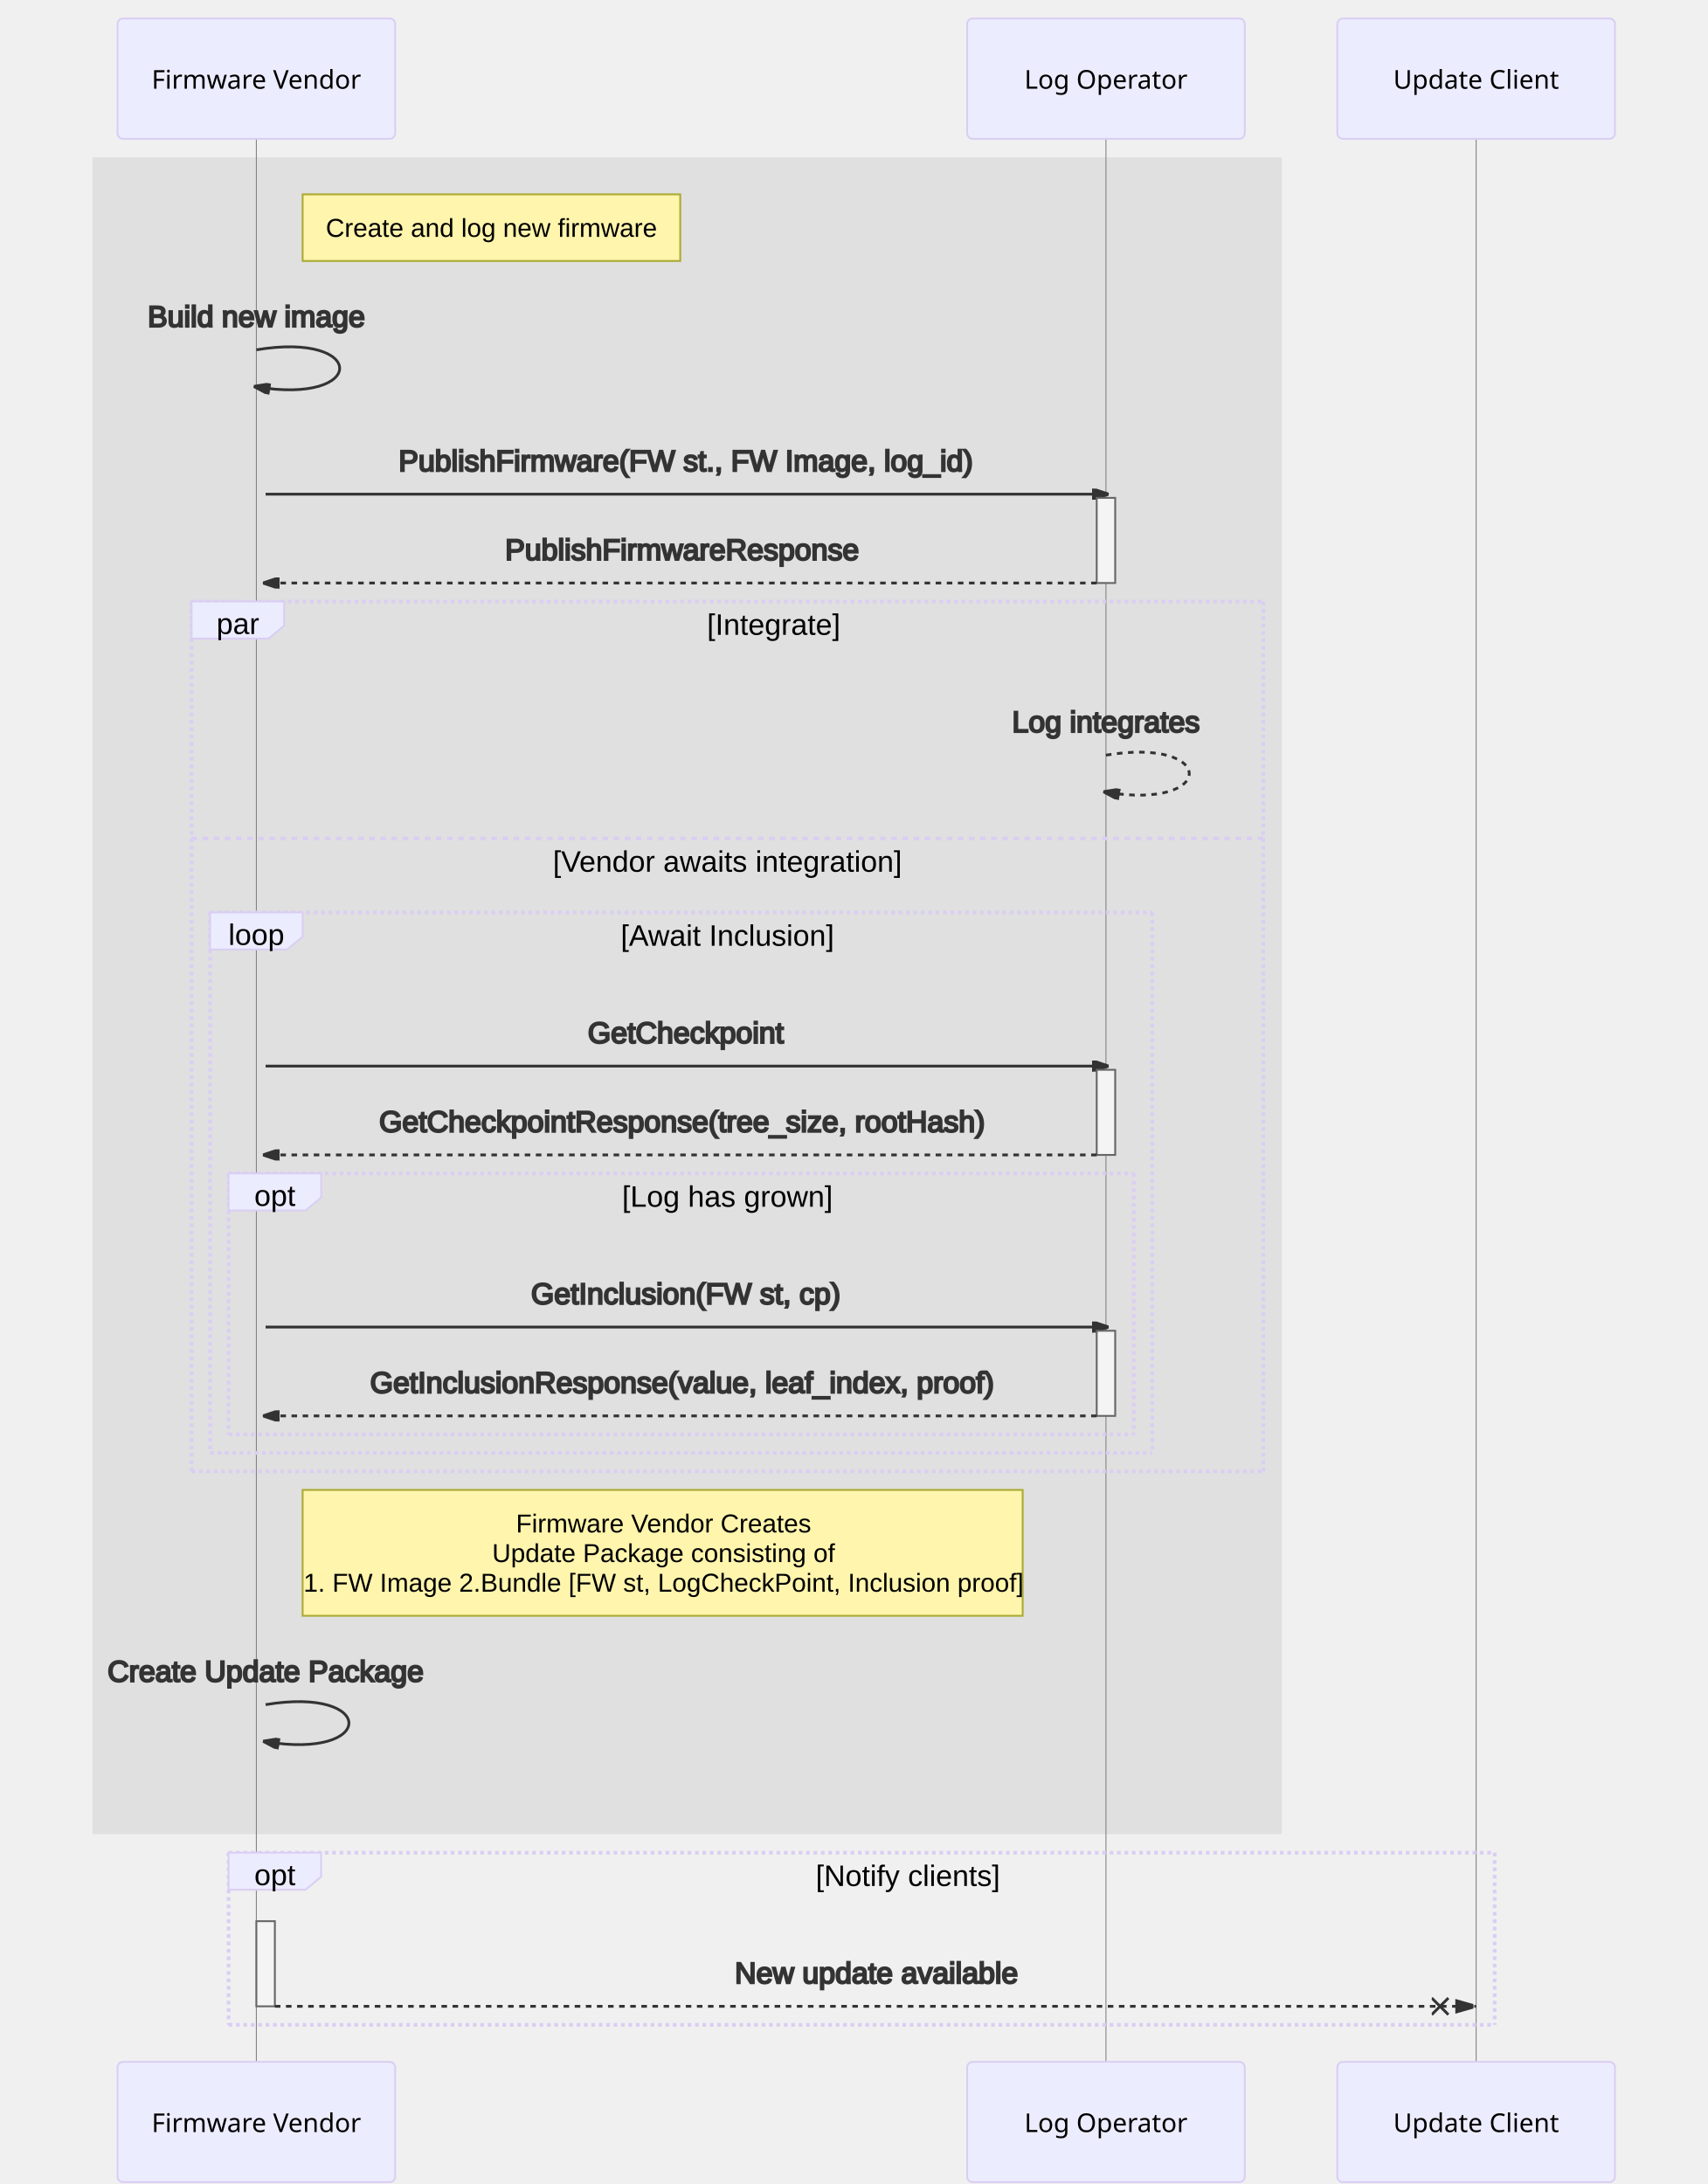
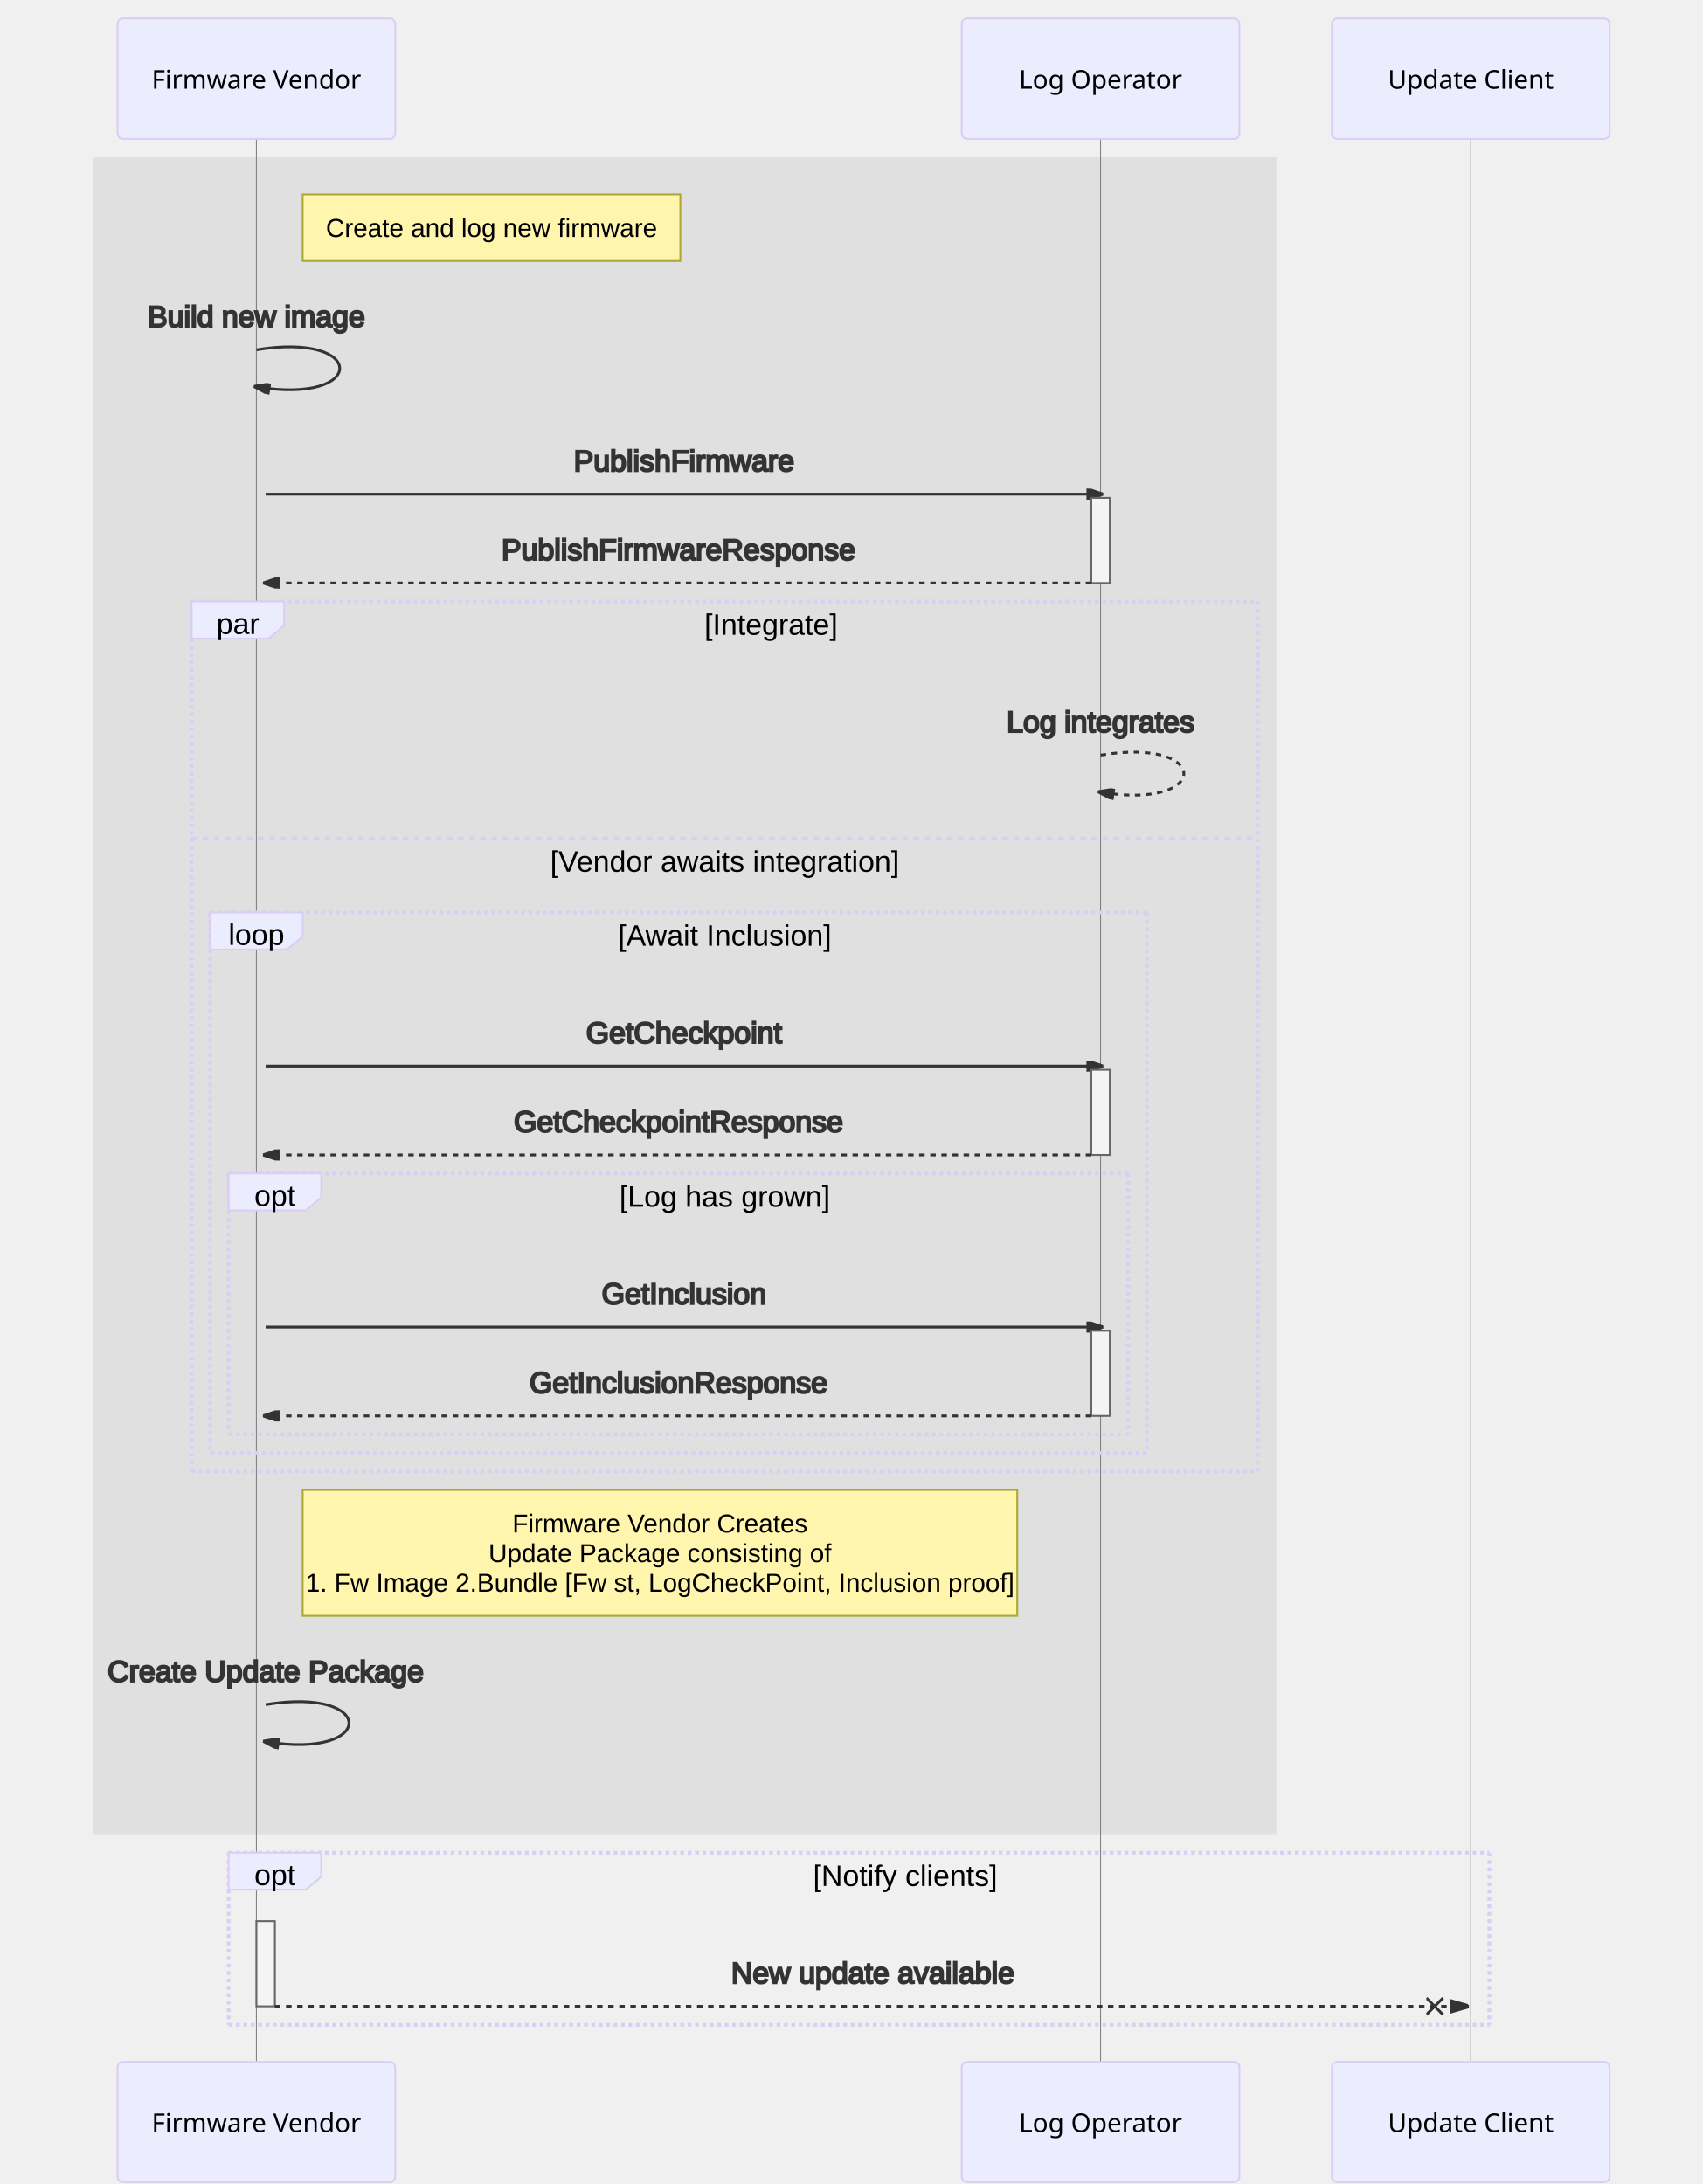
- <svg xmlns="http://www.w3.org/2000/svg" id="mermaid-1607025425317" width="100%" height="1180" style="max-width: 922.5px;" viewBox="-63.5 -10 922.5 1180">
-   <rect x="-13.5" y="75" fill="rgba(80,80,80,0.1)" width="642.5" height="906" class="rect" />
-   <style>#mermaid-1607025425317{font-family:"trebuchet ms",verdana,arial;font-size:16px;fill:#333;}#mermaid-1607025425317 .error-icon{fill:#552222;}#mermaid-1607025425317 .error-text{fill:#552222;stroke:#552222;}#mermaid-1607025425317 .edge-thickness-normal{stroke-width:2px;}#mermaid-1607025425317 .edge-thickness-thick{stroke-width:3.5px;}#mermaid-1607025425317 .edge-pattern-solid{stroke-dasharray:0;}#mermaid-1607025425317 .edge-pattern-dashed{stroke-dasharray:3;}#mermaid-1607025425317 .edge-pattern-dotted{stroke-dasharray:2;}#mermaid-1607025425317 .marker{fill:#333333;}#mermaid-1607025425317 .marker.cross{stroke:#333333;}#mermaid-1607025425317 svg{font-family:"trebuchet ms",verdana,arial;font-size:16px;}#mermaid-1607025425317 .actor{stroke:hsl(259.626,59.777%,87.902%);fill:#ECECFF;}#mermaid-1607025425317 text.actor &gt; tspan{fill:black;stroke:none;}#mermaid-1607025425317 .actor-line{stroke:grey;}#mermaid-1607025425317 .messageLine0{stroke-width:1.5;stroke-dasharray:none;stroke:#333;}#mermaid-1607025425317 .messageLine1{stroke-width:1.5;stroke-dasharray:2,2;stroke:#333;}#mermaid-1607025425317 #arrowhead path{fill:#333;stroke:#333;}#mermaid-1607025425317 .sequenceNumber{fill:white;}#mermaid-1607025425317 #sequencenumber{fill:#333;}#mermaid-1607025425317 #crosshead path{fill:#333;stroke:#333;}#mermaid-1607025425317 .messageText{fill:#333;stroke:#333;}#mermaid-1607025425317 .labelBox{stroke:hsl(259.626,59.777%,87.902%);fill:#ECECFF;}#mermaid-1607025425317 .labelText,#mermaid-1607025425317 .labelText &gt; tspan{fill:black;stroke:none;}#mermaid-1607025425317 .loopText,#mermaid-1607025425317 .loopText &gt; tspan{fill:black;stroke:none;}#mermaid-1607025425317 .loopLine{stroke-width:2px;stroke-dasharray:2,2;stroke:hsl(259.626,59.777%,87.902%);fill:hsl(259.626,59.777%,87.902%);}#mermaid-1607025425317 .note{stroke:#aaaa33;fill:#fff5ad;}#mermaid-1607025425317 .noteText,#mermaid-1607025425317 .noteText &gt; tspan{fill:black;stroke:none;}#mermaid-1607025425317 .activation0{fill:#f4f4f4;stroke:#666;}#mermaid-1607025425317 .activation1{fill:#f4f4f4;stroke:#666;}#mermaid-1607025425317 .activation2{fill:#f4f4f4;stroke:#666;}#mermaid-1607025425317:root{--mermaid-font-family:"trebuchet ms",verdana,arial;}#mermaid-1607025425317 sequence{fill:apa;}</style>
+ <svg xmlns="http://www.w3.org/2000/svg" id="mermaid-1607087890510" width="100%" height="1180" style="max-width: 919.5px;" viewBox="-63.5 -10 919.5 1180">
+   <rect x="-13.5" y="75" fill="rgba(80,80,80,0.1)" width="639.5" height="906" class="rect" />
+   <style>#mermaid-1607087890510{font-family:"trebuchet ms",verdana,arial;font-size:16px;fill:#333;}#mermaid-1607087890510 .error-icon{fill:#552222;}#mermaid-1607087890510 .error-text{fill:#552222;stroke:#552222;}#mermaid-1607087890510 .edge-thickness-normal{stroke-width:2px;}#mermaid-1607087890510 .edge-thickness-thick{stroke-width:3.5px;}#mermaid-1607087890510 .edge-pattern-solid{stroke-dasharray:0;}#mermaid-1607087890510 .edge-pattern-dashed{stroke-dasharray:3;}#mermaid-1607087890510 .edge-pattern-dotted{stroke-dasharray:2;}#mermaid-1607087890510 .marker{fill:#333333;}#mermaid-1607087890510 .marker.cross{stroke:#333333;}#mermaid-1607087890510 svg{font-family:"trebuchet ms",verdana,arial;font-size:16px;}#mermaid-1607087890510 .actor{stroke:hsl(259.626,59.777%,87.902%);fill:#ECECFF;}#mermaid-1607087890510 text.actor &gt; tspan{fill:black;stroke:none;}#mermaid-1607087890510 .actor-line{stroke:grey;}#mermaid-1607087890510 .messageLine0{stroke-width:1.5;stroke-dasharray:none;stroke:#333;}#mermaid-1607087890510 .messageLine1{stroke-width:1.5;stroke-dasharray:2,2;stroke:#333;}#mermaid-1607087890510 #arrowhead path{fill:#333;stroke:#333;}#mermaid-1607087890510 .sequenceNumber{fill:white;}#mermaid-1607087890510 #sequencenumber{fill:#333;}#mermaid-1607087890510 #crosshead path{fill:#333;stroke:#333;}#mermaid-1607087890510 .messageText{fill:#333;stroke:#333;}#mermaid-1607087890510 .labelBox{stroke:hsl(259.626,59.777%,87.902%);fill:#ECECFF;}#mermaid-1607087890510 .labelText,#mermaid-1607087890510 .labelText &gt; tspan{fill:black;stroke:none;}#mermaid-1607087890510 .loopText,#mermaid-1607087890510 .loopText &gt; tspan{fill:black;stroke:none;}#mermaid-1607087890510 .loopLine{stroke-width:2px;stroke-dasharray:2,2;stroke:hsl(259.626,59.777%,87.902%);fill:hsl(259.626,59.777%,87.902%);}#mermaid-1607087890510 .note{stroke:#aaaa33;fill:#fff5ad;}#mermaid-1607087890510 .noteText,#mermaid-1607087890510 .noteText &gt; tspan{fill:black;stroke:none;}#mermaid-1607087890510 .activation0{fill:#f4f4f4;stroke:#666;}#mermaid-1607087890510 .activation1{fill:#f4f4f4;stroke:#666;}#mermaid-1607087890510 .activation2{fill:#f4f4f4;stroke:#666;}#mermaid-1607087890510:root{--mermaid-font-family:"trebuchet ms",verdana,arial;}#mermaid-1607087890510 sequence{fill:apa;}</style>
  <g />
  <g>
-     <line id="actor300" x1="75" y1="5" x2="75" y2="1169" class="actor-line" stroke-width="0.5px" stroke="#999" />
+     <line id="actor1770" x1="75" y1="5" x2="75" y2="1169" class="actor-line" stroke-width="0.5px" stroke="#999" />
    <rect x="0" y="0" fill="#eaeaea" stroke="#666" width="150" height="65" rx="3" ry="3" class="actor" />
    <text x="75" y="32.5" dominant-baseline="central" alignment-baseline="central" class="actor" style="text-anchor: middle; font-size: 14px; font-weight: 400; font-family: Open-Sans, sans-serif;">
      <tspan x="75" dy="0">Firmware Vendor</tspan>
    </text>
  </g>
  <g>
-     <line id="actor301" x1="534" y1="5" x2="534" y2="1169" class="actor-line" stroke-width="0.5px" stroke="#999" />
-     <rect x="459" y="0" fill="#eaeaea" stroke="#666" width="150" height="65" rx="3" ry="3" class="actor" />
-     <text x="534" y="32.5" dominant-baseline="central" alignment-baseline="central" class="actor" style="text-anchor: middle; font-size: 14px; font-weight: 400; font-family: Open-Sans, sans-serif;">
-       <tspan x="534" dy="0">Log Operator</tspan>
+     <line id="actor1771" x1="531" y1="5" x2="531" y2="1169" class="actor-line" stroke-width="0.5px" stroke="#999" />
+     <rect x="456" y="0" fill="#eaeaea" stroke="#666" width="150" height="65" rx="3" ry="3" class="actor" />
+     <text x="531" y="32.5" dominant-baseline="central" alignment-baseline="central" class="actor" style="text-anchor: middle; font-size: 14px; font-weight: 400; font-family: Open-Sans, sans-serif;">
+       <tspan x="531" dy="0">Log Operator</tspan>
    </text>
  </g>
  <g>
-     <line id="actor302" x1="734" y1="5" x2="734" y2="1169" class="actor-line" stroke-width="0.5px" stroke="#999" />
-     <rect x="659" y="0" fill="#eaeaea" stroke="#666" width="150" height="65" rx="3" ry="3" class="actor" />
-     <text x="734" y="32.5" dominant-baseline="central" alignment-baseline="central" class="actor" style="text-anchor: middle; font-size: 14px; font-weight: 400; font-family: Open-Sans, sans-serif;">
-       <tspan x="734" dy="0">Update Client</tspan>
+     <line id="actor1772" x1="731" y1="5" x2="731" y2="1169" class="actor-line" stroke-width="0.5px" stroke="#999" />
+     <rect x="656" y="0" fill="#eaeaea" stroke="#666" width="150" height="65" rx="3" ry="3" class="actor" />
+     <text x="731" y="32.5" dominant-baseline="central" alignment-baseline="central" class="actor" style="text-anchor: middle; font-size: 14px; font-weight: 400; font-family: Open-Sans, sans-serif;">
+       <tspan x="731" dy="0">Update Client</tspan>
    </text>
  </g>
  <defs>
    <marker id="arrowhead" refX="5" refY="2" markerWidth="6" markerHeight="4" orient="auto">
      <path d="M 0,0 V 4 L6,2 Z" />
    </marker>
  </defs>
  <defs>
    <marker id="crosshead" markerWidth="15" markerHeight="8" orient="auto" refX="16" refY="4">
      <path fill="black" stroke="#000000" stroke-width="1px" d="M 9,2 V 6 L16,4 Z" style="stroke-dasharray: 0, 0;" />
      <path fill="none" stroke="#000000" stroke-width="1px" d="M 0,1 L 6,7 M 6,1 L 0,7" style="stroke-dasharray: 0, 0;" />
    </marker>
  </defs>
  <defs>
    <marker id="sequencenumber" refX="15" refY="15" markerWidth="60" markerHeight="40" orient="auto">
      <circle cx="15" cy="15" r="6" />
    </marker>
  </defs>
  <g>
    <rect x="100" y="95" fill="#EDF2AE" stroke="#666" width="204" height="36" rx="0" ry="0" class="note" />
    <text x="202" y="100" text-anchor="middle" dominant-baseline="middle" alignment-baseline="middle" class="noteText" dy="1em" style="font-family: &quot;trebuchet ms&quot;, verdana, arial; font-size: 14px; font-weight: 400;">
      <tspan x="202">Create and log new firmware</tspan>
    </text>
  </g>
  <text x="75" y="146" text-anchor="middle" dominant-baseline="middle" alignment-baseline="middle" class="messageText" dy="1em" style="font-family: &quot;trebuchet ms&quot;, verdana, arial; font-size: 16px; font-weight: 400;">Build new image</text>
  <path d="M 75,179 C 135,169 135,209 75,199" class="messageLine0" stroke-width="2" stroke="none" marker-end="url(#arrowhead)" style="fill: none;" />
  <g />
-   <text x="307" y="224" text-anchor="middle" dominant-baseline="middle" alignment-baseline="middle" class="messageText" dy="1em" style="font-family: &quot;trebuchet ms&quot;, verdana, arial; font-size: 16px; font-weight: 400;">PublishFirmware(FW st., FW Image, log_id)</text>
-   <line x1="80" y1="257" x2="534" y2="257" class="messageLine0" stroke-width="2" stroke="none" marker-end="url(#arrowhead)" style="fill: none;" />
+   <text x="306" y="224" text-anchor="middle" dominant-baseline="middle" alignment-baseline="middle" class="messageText" dy="1em" style="font-family: &quot;trebuchet ms&quot;, verdana, arial; font-size: 16px; font-weight: 400;">PublishFirmware</text>
+   <line x1="80" y1="257" x2="531" y2="257" class="messageLine0" stroke-width="2" stroke="none" marker-end="url(#arrowhead)" style="fill: none;" />
  <g>
-     <rect x="529" y="259" fill="#EDF2AE" stroke="#666" width="10" height="46" rx="0" ry="0" class="activation0" />
+     <rect x="526" y="259" fill="#EDF2AE" stroke="#666" width="10" height="46" rx="0" ry="0" class="activation0" />
  </g>
-   <text x="305" y="272" text-anchor="middle" dominant-baseline="middle" alignment-baseline="middle" class="messageText" dy="1em" style="font-family: &quot;trebuchet ms&quot;, verdana, arial; font-size: 16px; font-weight: 400;">PublishFirmwareResponse</text>
-   <line x1="529" y1="305" x2="80" y2="305" class="messageLine1" stroke-width="2" stroke="none" marker-end="url(#arrowhead)" style="stroke-dasharray: 3, 3; fill: none;" />
-   <text x="534" y="365" text-anchor="middle" dominant-baseline="middle" alignment-baseline="middle" class="messageText" dy="1em" style="font-family: &quot;trebuchet ms&quot;, verdana, arial; font-size: 16px; font-weight: 400;">Log integrates</text>
-   <path d="M 534,398 C 594,388 594,428 534,418" class="messageLine1" stroke-width="2" stroke="none" marker-end="url(#arrowhead)" style="stroke-dasharray: 3, 3; fill: none;" />
-   <text x="307" y="533" text-anchor="middle" dominant-baseline="middle" alignment-baseline="middle" class="messageText" dy="1em" style="font-family: &quot;trebuchet ms&quot;, verdana, arial; font-size: 16px; font-weight: 400;">GetCheckpoint</text>
-   <line x1="80" y1="566" x2="534" y2="566" class="messageLine0" stroke-width="2" stroke="none" marker-end="url(#arrowhead)" style="fill: none;" />
+   <text x="303" y="272" text-anchor="middle" dominant-baseline="middle" alignment-baseline="middle" class="messageText" dy="1em" style="font-family: &quot;trebuchet ms&quot;, verdana, arial; font-size: 16px; font-weight: 400;">PublishFirmwareResponse</text>
+   <line x1="526" y1="305" x2="80" y2="305" class="messageLine1" stroke-width="2" stroke="none" marker-end="url(#arrowhead)" style="stroke-dasharray: 3, 3; fill: none;" />
+   <text x="531" y="365" text-anchor="middle" dominant-baseline="middle" alignment-baseline="middle" class="messageText" dy="1em" style="font-family: &quot;trebuchet ms&quot;, verdana, arial; font-size: 16px; font-weight: 400;">Log integrates</text>
+   <path d="M 531,398 C 591,388 591,428 531,418" class="messageLine1" stroke-width="2" stroke="none" marker-end="url(#arrowhead)" style="stroke-dasharray: 3, 3; fill: none;" />
+   <text x="306" y="533" text-anchor="middle" dominant-baseline="middle" alignment-baseline="middle" class="messageText" dy="1em" style="font-family: &quot;trebuchet ms&quot;, verdana, arial; font-size: 16px; font-weight: 400;">GetCheckpoint</text>
+   <line x1="80" y1="566" x2="531" y2="566" class="messageLine0" stroke-width="2" stroke="none" marker-end="url(#arrowhead)" style="fill: none;" />
  <g>
-     <rect x="529" y="568" fill="#EDF2AE" stroke="#666" width="10" height="46" rx="0" ry="0" class="activation0" />
+     <rect x="526" y="568" fill="#EDF2AE" stroke="#666" width="10" height="46" rx="0" ry="0" class="activation0" />
  </g>
-   <text x="305" y="581" text-anchor="middle" dominant-baseline="middle" alignment-baseline="middle" class="messageText" dy="1em" style="font-family: &quot;trebuchet ms&quot;, verdana, arial; font-size: 16px; font-weight: 400;">GetCheckpointResponse(tree_size, rootHash)</text>
-   <line x1="529" y1="614" x2="80" y2="614" class="messageLine1" stroke-width="2" stroke="none" marker-end="url(#arrowhead)" style="stroke-dasharray: 3, 3; fill: none;" />
-   <text x="307" y="674" text-anchor="middle" dominant-baseline="middle" alignment-baseline="middle" class="messageText" dy="1em" style="font-family: &quot;trebuchet ms&quot;, verdana, arial; font-size: 16px; font-weight: 400;">GetInclusion(FW st, cp)</text>
-   <line x1="80" y1="707" x2="534" y2="707" class="messageLine0" stroke-width="2" stroke="none" marker-end="url(#arrowhead)" style="fill: none;" />
+   <text x="303" y="581" text-anchor="middle" dominant-baseline="middle" alignment-baseline="middle" class="messageText" dy="1em" style="font-family: &quot;trebuchet ms&quot;, verdana, arial; font-size: 16px; font-weight: 400;">GetCheckpointResponse</text>
+   <line x1="526" y1="614" x2="80" y2="614" class="messageLine1" stroke-width="2" stroke="none" marker-end="url(#arrowhead)" style="stroke-dasharray: 3, 3; fill: none;" />
+   <text x="306" y="674" text-anchor="middle" dominant-baseline="middle" alignment-baseline="middle" class="messageText" dy="1em" style="font-family: &quot;trebuchet ms&quot;, verdana, arial; font-size: 16px; font-weight: 400;">GetInclusion</text>
+   <line x1="80" y1="707" x2="531" y2="707" class="messageLine0" stroke-width="2" stroke="none" marker-end="url(#arrowhead)" style="fill: none;" />
  <g>
-     <rect x="529" y="709" fill="#EDF2AE" stroke="#666" width="10" height="46" rx="0" ry="0" class="activation0" />
+     <rect x="526" y="709" fill="#EDF2AE" stroke="#666" width="10" height="46" rx="0" ry="0" class="activation0" />
  </g>
-   <text x="305" y="722" text-anchor="middle" dominant-baseline="middle" alignment-baseline="middle" class="messageText" dy="1em" style="font-family: &quot;trebuchet ms&quot;, verdana, arial; font-size: 16px; font-weight: 400;">GetInclusionResponse(value, leaf_index, proof)</text>
-   <line x1="529" y1="755" x2="80" y2="755" class="messageLine1" stroke-width="2" stroke="none" marker-end="url(#arrowhead)" style="stroke-dasharray: 3, 3; fill: none;" />
+   <text x="303" y="722" text-anchor="middle" dominant-baseline="middle" alignment-baseline="middle" class="messageText" dy="1em" style="font-family: &quot;trebuchet ms&quot;, verdana, arial; font-size: 16px; font-weight: 400;">GetInclusionResponse</text>
+   <line x1="526" y1="755" x2="80" y2="755" class="messageLine1" stroke-width="2" stroke="none" marker-end="url(#arrowhead)" style="stroke-dasharray: 3, 3; fill: none;" />
  <g>
-     <line x1="60" y1="624" x2="549" y2="624" class="loopLine" />
-     <line x1="549" y1="624" x2="549" y2="765" class="loopLine" />
-     <line x1="60" y1="765" x2="549" y2="765" class="loopLine" />
+     <line x1="60" y1="624" x2="546" y2="624" class="loopLine" />
+     <line x1="546" y1="624" x2="546" y2="765" class="loopLine" />
+     <line x1="60" y1="765" x2="546" y2="765" class="loopLine" />
    <line x1="60" y1="624" x2="60" y2="765" class="loopLine" />
    <polygon points="60,624 110,624 110,637 101.6,644 60,644" class="labelBox" />
    <text x="85" y="637" text-anchor="middle" dominant-baseline="middle" alignment-baseline="middle" class="labelText" style="font-family: &quot;trebuchet ms&quot;, verdana, arial; font-size: 16px; font-weight: 400;">opt</text>
-     <text x="329.5" y="642" text-anchor="middle" class="loopText" style="font-family: &quot;trebuchet ms&quot;, verdana, arial; font-size: 16px; font-weight: 400;">
-       <tspan x="329.5">[Log has grown]</tspan>
+     <text x="328" y="642" text-anchor="middle" class="loopText" style="font-family: &quot;trebuchet ms&quot;, verdana, arial; font-size: 16px; font-weight: 400;">
+       <tspan x="328">[Log has grown]</tspan>
    </text>
  </g>
  <g>
-     <line x1="50" y1="483" x2="559" y2="483" class="loopLine" />
-     <line x1="559" y1="483" x2="559" y2="775" class="loopLine" />
-     <line x1="50" y1="775" x2="559" y2="775" class="loopLine" />
+     <line x1="50" y1="483" x2="556" y2="483" class="loopLine" />
+     <line x1="556" y1="483" x2="556" y2="775" class="loopLine" />
+     <line x1="50" y1="775" x2="556" y2="775" class="loopLine" />
    <line x1="50" y1="483" x2="50" y2="775" class="loopLine" />
    <polygon points="50,483 100,483 100,496 91.6,503 50,503" class="labelBox" />
    <text x="75" y="496" text-anchor="middle" dominant-baseline="middle" alignment-baseline="middle" class="labelText" style="font-family: &quot;trebuchet ms&quot;, verdana, arial; font-size: 16px; font-weight: 400;">loop</text>
-     <text x="329.5" y="501" text-anchor="middle" class="loopText" style="font-family: &quot;trebuchet ms&quot;, verdana, arial; font-size: 16px; font-weight: 400;">
-       <tspan x="329.5">[Await Inclusion]</tspan>
+     <text x="328" y="501" text-anchor="middle" class="loopText" style="font-family: &quot;trebuchet ms&quot;, verdana, arial; font-size: 16px; font-weight: 400;">
+       <tspan x="328">[Await Inclusion]</tspan>
    </text>
  </g>
  <g>
-     <line x1="40" y1="315" x2="619" y2="315" class="loopLine" />
-     <line x1="619" y1="315" x2="619" y2="785" class="loopLine" />
-     <line x1="40" y1="785" x2="619" y2="785" class="loopLine" />
+     <line x1="40" y1="315" x2="616" y2="315" class="loopLine" />
+     <line x1="616" y1="315" x2="616" y2="785" class="loopLine" />
+     <line x1="40" y1="785" x2="616" y2="785" class="loopLine" />
    <line x1="40" y1="315" x2="40" y2="785" class="loopLine" />
-     <line x1="40" y1="443" x2="619" y2="443" class="loopLine" style="stroke-dasharray: 3, 3;" />
+     <line x1="40" y1="443" x2="616" y2="443" class="loopLine" style="stroke-dasharray: 3, 3;" />
    <polygon points="40,315 90,315 90,328 81.6,335 40,335" class="labelBox" />
    <text x="65" y="328" text-anchor="middle" dominant-baseline="middle" alignment-baseline="middle" class="labelText" style="font-family: &quot;trebuchet ms&quot;, verdana, arial; font-size: 16px; font-weight: 400;">par</text>
-     <text x="354.5" y="333" text-anchor="middle" class="loopText" style="font-family: &quot;trebuchet ms&quot;, verdana, arial; font-size: 16px; font-weight: 400;">
-       <tspan x="354.5">[Integrate]</tspan>
+     <text x="353" y="333" text-anchor="middle" class="loopText" style="font-family: &quot;trebuchet ms&quot;, verdana, arial; font-size: 16px; font-weight: 400;">
+       <tspan x="353">[Integrate]</tspan>
    </text>
-     <text x="329.5" y="461" text-anchor="middle" class="loopText" style="font-family: &quot;trebuchet ms&quot;, verdana, arial; font-size: 16px; font-weight: 400;">[Vendor awaits integration]</text>
+     <text x="328" y="461" text-anchor="middle" class="loopText" style="font-family: &quot;trebuchet ms&quot;, verdana, arial; font-size: 16px; font-weight: 400;">[Vendor awaits integration]</text>
  </g>
  <g>
-     <rect x="100" y="795" fill="#EDF2AE" stroke="#666" width="389" height="68" rx="0" ry="0" class="note" />
-     <text x="295" y="800" text-anchor="middle" dominant-baseline="middle" alignment-baseline="middle" class="noteText" dy="1em" style="font-family: &quot;trebuchet ms&quot;, verdana, arial; font-size: 14px; font-weight: 400;">
-       <tspan x="295" />
+     <rect x="100" y="795" fill="#EDF2AE" stroke="#666" width="386" height="68" rx="0" ry="0" class="note" />
+     <text x="293" y="800" text-anchor="middle" dominant-baseline="middle" alignment-baseline="middle" class="noteText" dy="1em" style="font-family: &quot;trebuchet ms&quot;, verdana, arial; font-size: 14px; font-weight: 400;">
+       <tspan x="293" />
    </text>
-     <text x="295" y="800" text-anchor="middle" dominant-baseline="middle" alignment-baseline="middle" class="noteText" dy="1em" style="font-family: &quot;trebuchet ms&quot;, verdana, arial; font-size: 14px; font-weight: 400;">
-       <tspan x="295">Firmware Vendor Creates </tspan>
+     <text x="293" y="800" text-anchor="middle" dominant-baseline="middle" alignment-baseline="middle" class="noteText" dy="1em" style="font-family: &quot;trebuchet ms&quot;, verdana, arial; font-size: 14px; font-weight: 400;">
+       <tspan x="293">Firmware Vendor Creates </tspan>
    </text>
-     <text x="295" y="816" text-anchor="middle" dominant-baseline="middle" alignment-baseline="middle" class="noteText" dy="1em" style="font-family: &quot;trebuchet ms&quot;, verdana, arial; font-size: 14px; font-weight: 400;">
-       <tspan x="295"> Update Package consisting of  </tspan>
+     <text x="293" y="816" text-anchor="middle" dominant-baseline="middle" alignment-baseline="middle" class="noteText" dy="1em" style="font-family: &quot;trebuchet ms&quot;, verdana, arial; font-size: 14px; font-weight: 400;">
+       <tspan x="293"> Update Package consisting of  </tspan>
    </text>
-     <text x="295" y="832" text-anchor="middle" dominant-baseline="middle" alignment-baseline="middle" class="noteText" dy="1em" style="font-family: &quot;trebuchet ms&quot;, verdana, arial; font-size: 14px; font-weight: 400;">
-       <tspan x="295"> 1. FW Image 2.Bundle [FW st, LogCheckPoint,   Inclusion proof]  </tspan>
+     <text x="293" y="832" text-anchor="middle" dominant-baseline="middle" alignment-baseline="middle" class="noteText" dy="1em" style="font-family: &quot;trebuchet ms&quot;, verdana, arial; font-size: 14px; font-weight: 400;">
+       <tspan x="293"> 1. Fw Image 2.Bundle [Fw st, LogCheckPoint,   Inclusion proof]  </tspan>
    </text>
-     <text x="295" y="848" text-anchor="middle" dominant-baseline="middle" alignment-baseline="middle" class="noteText" dy="1em" style="font-family: &quot;trebuchet ms&quot;, verdana, arial; font-size: 14px; font-weight: 400;">
-       <tspan x="295" />
+     <text x="293" y="848" text-anchor="middle" dominant-baseline="middle" alignment-baseline="middle" class="noteText" dy="1em" style="font-family: &quot;trebuchet ms&quot;, verdana, arial; font-size: 14px; font-weight: 400;">
+       <tspan x="293" />
    </text>
  </g>
  <text x="80" y="878" text-anchor="middle" dominant-baseline="middle" alignment-baseline="middle" class="messageText" dy="1em" style="font-family: &quot;trebuchet ms&quot;, verdana, arial; font-size: 16px; font-weight: 400;">Create Update Package</text>
  <path d="M 80,911 C 140,901 140,941 80,931" class="messageLine0" stroke-width="2" stroke="none" marker-end="url(#arrowhead)" style="fill: none;" />
  <g>
    <rect x="75" y="1028" fill="#EDF2AE" stroke="#666" width="10" height="46" rx="0" ry="0" class="activation1" />
  </g>
-   <text x="410" y="1041" text-anchor="middle" dominant-baseline="middle" alignment-baseline="middle" class="messageText" dy="1em" style="font-family: &quot;trebuchet ms&quot;, verdana, arial; font-size: 16px; font-weight: 400;">New update available</text>
-   <line x1="85" y1="1074" x2="734" y2="1074" class="messageLine1" stroke-width="2" stroke="none" marker-end="url(#crosshead)" style="stroke-dasharray: 3, 3; fill: none;" />
+   <text x="408" y="1041" text-anchor="middle" dominant-baseline="middle" alignment-baseline="middle" class="messageText" dy="1em" style="font-family: &quot;trebuchet ms&quot;, verdana, arial; font-size: 16px; font-weight: 400;">New update available</text>
+   <line x1="85" y1="1074" x2="731" y2="1074" class="messageLine1" stroke-width="2" stroke="none" marker-end="url(#crosshead)" style="stroke-dasharray: 3, 3; fill: none;" />
  <g>
-     <line x1="60" y1="991" x2="744" y2="991" class="loopLine" />
-     <line x1="744" y1="991" x2="744" y2="1084" class="loopLine" />
-     <line x1="60" y1="1084" x2="744" y2="1084" class="loopLine" />
+     <line x1="60" y1="991" x2="741" y2="991" class="loopLine" />
+     <line x1="741" y1="991" x2="741" y2="1084" class="loopLine" />
+     <line x1="60" y1="1084" x2="741" y2="1084" class="loopLine" />
    <line x1="60" y1="991" x2="60" y2="1084" class="loopLine" />
    <polygon points="60,991 110,991 110,1004 101.6,1011 60,1011" class="labelBox" />
    <text x="85" y="1004" text-anchor="middle" dominant-baseline="middle" alignment-baseline="middle" class="labelText" style="font-family: &quot;trebuchet ms&quot;, verdana, arial; font-size: 16px; font-weight: 400;">opt</text>
-     <text x="427" y="1009" text-anchor="middle" class="loopText" style="font-family: &quot;trebuchet ms&quot;, verdana, arial; font-size: 16px; font-weight: 400;">
-       <tspan x="427">[Notify clients]</tspan>
+     <text x="425.5" y="1009" text-anchor="middle" class="loopText" style="font-family: &quot;trebuchet ms&quot;, verdana, arial; font-size: 16px; font-weight: 400;">
+       <tspan x="425.5">[Notify clients]</tspan>
    </text>
  </g>
  <g>
    <rect x="0" y="1104" fill="#eaeaea" stroke="#666" width="150" height="65" rx="3" ry="3" class="actor" />
    <text x="75" y="1136.5" dominant-baseline="central" alignment-baseline="central" class="actor" style="text-anchor: middle; font-size: 14px; font-weight: 400; font-family: Open-Sans, sans-serif;">
      <tspan x="75" dy="0">Firmware Vendor</tspan>
    </text>
  </g>
  <g>
-     <rect x="459" y="1104" fill="#eaeaea" stroke="#666" width="150" height="65" rx="3" ry="3" class="actor" />
-     <text x="534" y="1136.5" dominant-baseline="central" alignment-baseline="central" class="actor" style="text-anchor: middle; font-size: 14px; font-weight: 400; font-family: Open-Sans, sans-serif;">
-       <tspan x="534" dy="0">Log Operator</tspan>
+     <rect x="456" y="1104" fill="#eaeaea" stroke="#666" width="150" height="65" rx="3" ry="3" class="actor" />
+     <text x="531" y="1136.5" dominant-baseline="central" alignment-baseline="central" class="actor" style="text-anchor: middle; font-size: 14px; font-weight: 400; font-family: Open-Sans, sans-serif;">
+       <tspan x="531" dy="0">Log Operator</tspan>
    </text>
  </g>
  <g>
-     <rect x="659" y="1104" fill="#eaeaea" stroke="#666" width="150" height="65" rx="3" ry="3" class="actor" />
-     <text x="734" y="1136.5" dominant-baseline="central" alignment-baseline="central" class="actor" style="text-anchor: middle; font-size: 14px; font-weight: 400; font-family: Open-Sans, sans-serif;">
-       <tspan x="734" dy="0">Update Client</tspan>
+     <rect x="656" y="1104" fill="#eaeaea" stroke="#666" width="150" height="65" rx="3" ry="3" class="actor" />
+     <text x="731" y="1136.5" dominant-baseline="central" alignment-baseline="central" class="actor" style="text-anchor: middle; font-size: 14px; font-weight: 400; font-family: Open-Sans, sans-serif;">
+       <tspan x="731" dy="0">Update Client</tspan>
    </text>
  </g>
</svg>
